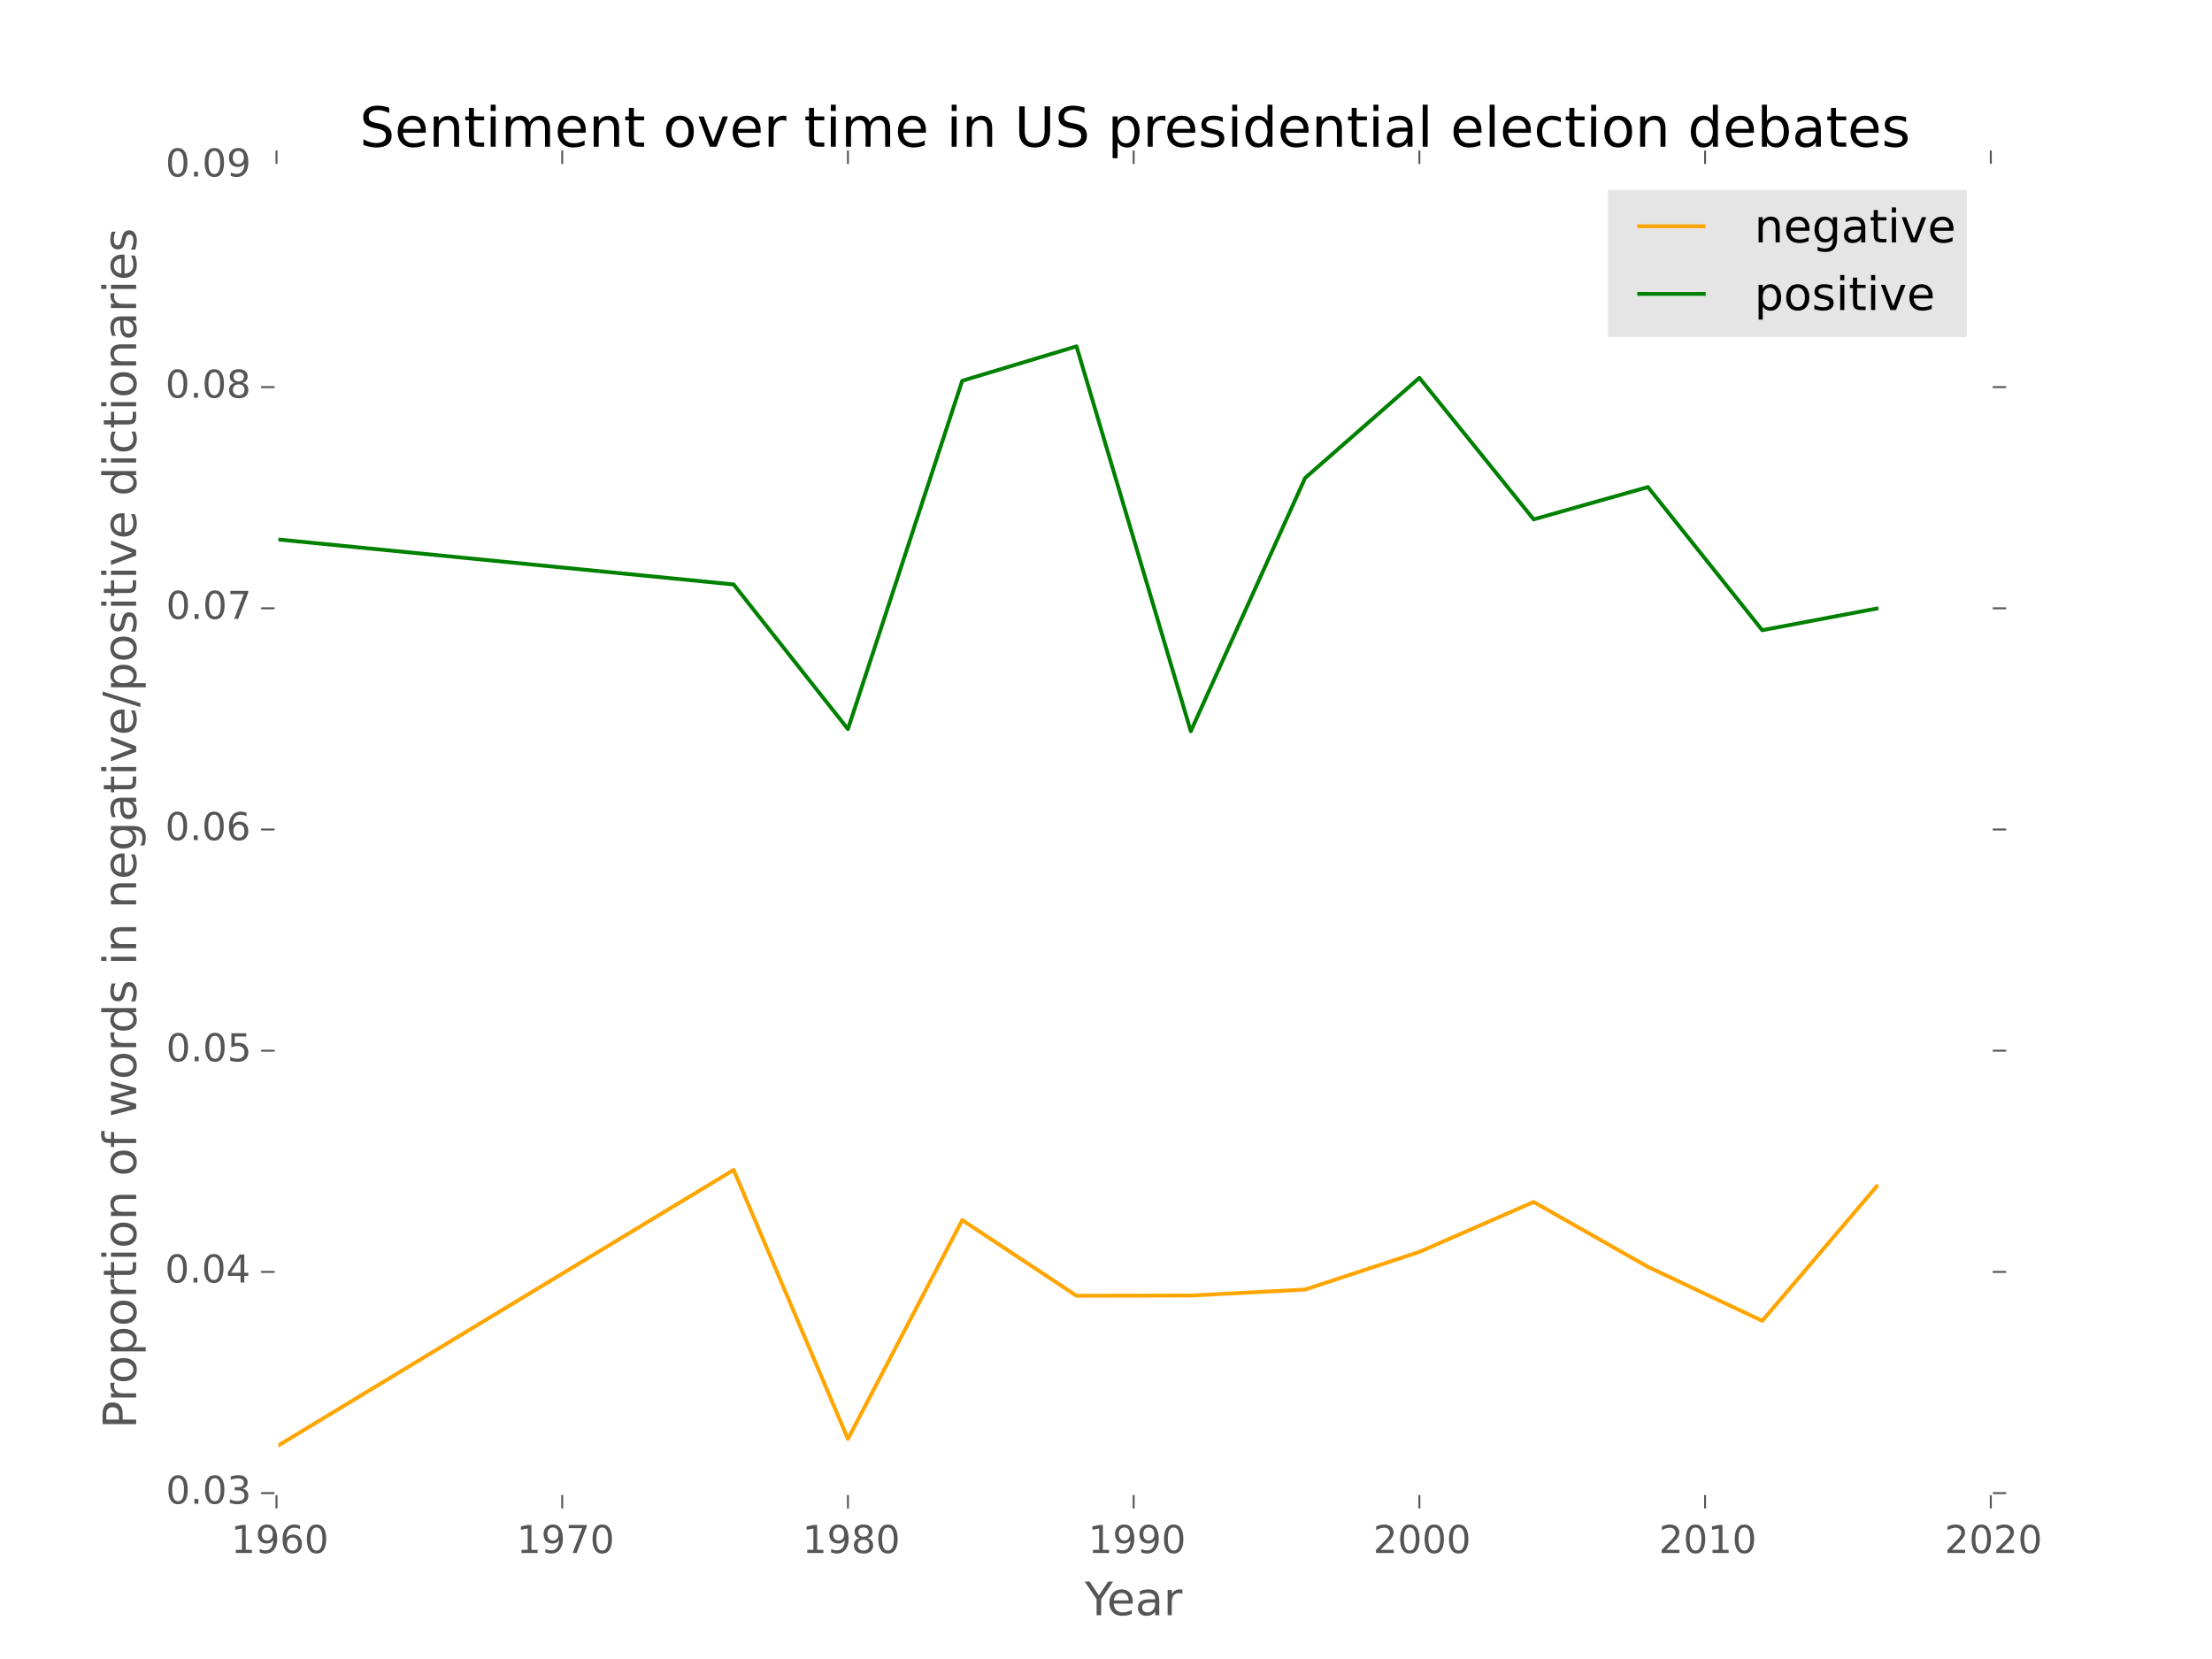
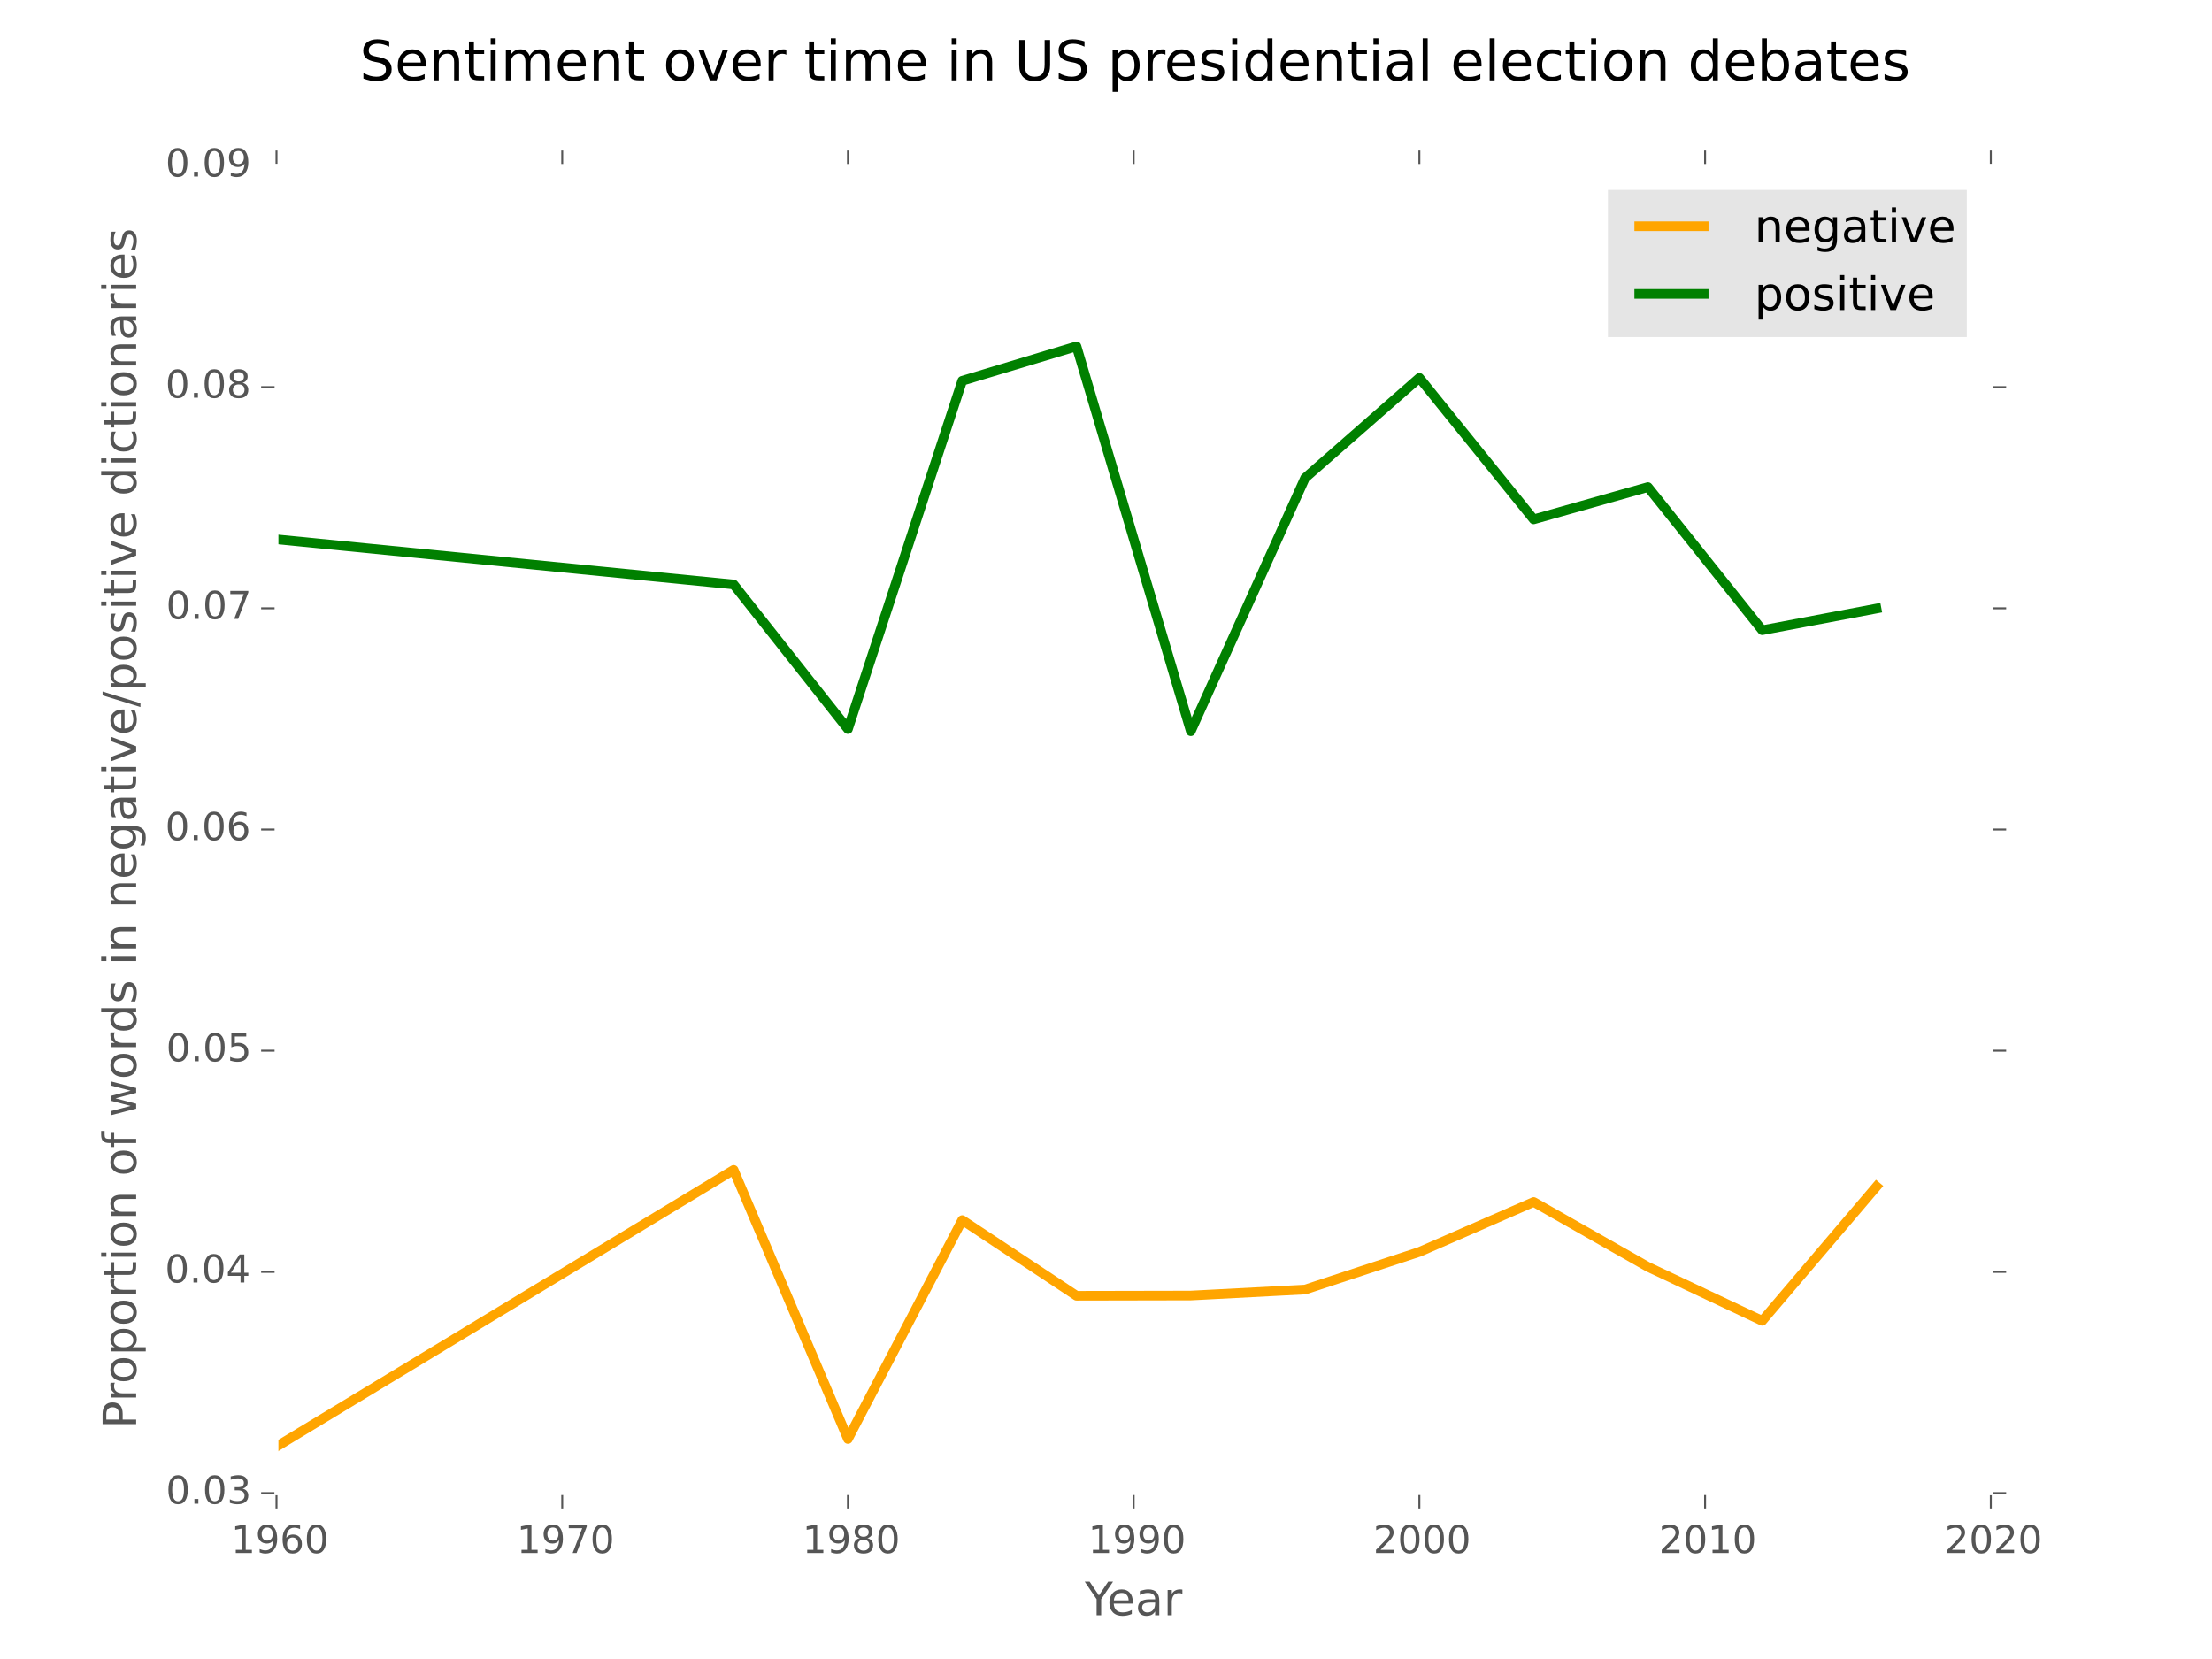
<svg xmlns="http://www.w3.org/2000/svg" xmlns:xlink="http://www.w3.org/1999/xlink" height="432pt" version="1.1" viewBox="0 0 576 432" width="576pt">
  <defs>
    <style type="text/css">
*{stroke-linecap:butt;stroke-linejoin:round;}
  </style>
  </defs>
  <g id="figure_1">
    <g id="patch_1">
      <path d=" M0 432 L576 432 L576 0 L0 0 z " style="fill:#ffffff;" />
    </g>
    <g id="axes_1">
      <g id="patch_2">
        <path d=" M72 388.8 L518.4 388.8 L518.4 43.2 L72 43.2 z " style="fill:#ffffff;" />
      </g>
      <g id="matplotlib.axis_1">
        <g id="xtick_1">
          <g id="line2d_1">
            <defs>
              <path d=" M0 0 L0 4" id="m64c3aef5f4" style="stroke:#555555;stroke-width:0.5;" />
            </defs>
            <g>
              <use style="fill:#555555;stroke:#555555;stroke-width:0.5;" x="72.0" xlink:href="#m64c3aef5f4" y="388.8" />
            </g>
          </g>
          <g id="line2d_2">
            <defs>
              <path d=" M0 0 L0 -4" id="m91191bb255" style="stroke:#555555;stroke-width:0.5;" />
            </defs>
            <g>
              <use style="fill:#555555;stroke:#555555;stroke-width:0.5;" x="72.0" xlink:href="#m91191bb255" y="43.2" />
            </g>
          </g>
          <g id="text_1">
            <defs>
              <path d=" M10.984 1.516 L10.984 10.5 Q14.703 8.734 18.5 7.812 Q22.312 6.891 25.984 6.891 Q35.75 6.891 40.891 13.453 Q46.047 20.016 46.781 33.406 Q43.953 29.203 39.594 26.953 Q35.25 24.703 29.984 24.703 Q19.047 24.703 12.672 31.312 Q6.297 37.938 6.297 49.422 Q6.297 60.641 12.938 67.422 Q19.578 74.219 30.609 74.219 Q43.266 74.219 49.922 64.516 Q56.594 54.828 56.594 36.375 Q56.594 19.141 48.406 8.859 Q40.234 -1.422 26.422 -1.422 Q22.703 -1.422 18.891 -0.688 Q15.094 0.047 10.984 1.516 M30.609 32.422 Q37.25 32.422 41.125 36.953 Q45.016 41.5 45.016 49.422 Q45.016 57.281 41.125 61.844 Q37.25 66.406 30.609 66.406 Q23.969 66.406 20.094 61.844 Q16.219 57.281 16.219 49.422 Q16.219 41.5 20.094 36.953 Q23.969 32.422 30.609 32.422" id="BitstreamVeraSans-Roman-39" />
              <path d=" M12.406 8.297 L28.516 8.297 L28.516 63.922 L10.984 60.406 L10.984 69.391 L28.422 72.906 L38.281 72.906 L38.281 8.297 L54.391 8.297 L54.391 0 L12.406 0 z " id="BitstreamVeraSans-Roman-31" />
              <path d=" M33.016 40.375 Q26.375 40.375 22.484 35.828 Q18.609 31.297 18.609 23.391 Q18.609 15.531 22.484 10.953 Q26.375 6.391 33.016 6.391 Q39.656 6.391 43.531 10.953 Q47.406 15.531 47.406 23.391 Q47.406 31.297 43.531 35.828 Q39.656 40.375 33.016 40.375 M52.594 71.297 L52.594 62.312 Q48.875 64.062 45.094 64.984 Q41.312 65.922 37.594 65.922 Q27.828 65.922 22.672 59.328 Q17.531 52.734 16.797 39.406 Q19.672 43.656 24.016 45.922 Q28.375 48.188 33.594 48.188 Q44.578 48.188 50.953 41.516 Q57.328 34.859 57.328 23.391 Q57.328 12.156 50.688 5.359 Q44.047 -1.422 33.016 -1.422 Q20.359 -1.422 13.672 8.266 Q6.984 17.969 6.984 36.375 Q6.984 53.656 15.188 63.938 Q23.391 74.219 37.203 74.219 Q40.922 74.219 44.703 73.484 Q48.484 72.75 52.594 71.297" id="BitstreamVeraSans-Roman-36" />
              <path d=" M31.781 66.406 Q24.172 66.406 20.328 58.906 Q16.5 51.422 16.5 36.375 Q16.5 21.391 20.328 13.891 Q24.172 6.391 31.781 6.391 Q39.453 6.391 43.281 13.891 Q47.125 21.391 47.125 36.375 Q47.125 51.422 43.281 58.906 Q39.453 66.406 31.781 66.406 M31.781 74.219 Q44.047 74.219 50.516 64.516 Q56.984 54.828 56.984 36.375 Q56.984 17.969 50.516 8.266 Q44.047 -1.422 31.781 -1.422 Q19.531 -1.422 13.062 8.266 Q6.594 17.969 6.594 36.375 Q6.594 54.828 13.062 64.516 Q19.531 74.219 31.781 74.219" id="BitstreamVeraSans-Roman-30" />
            </defs>
            <g style="fill:#555555;" transform="translate(60.15625 404.3984)scale(0.1 -0.1)">
              <use xlink:href="#BitstreamVeraSans-Roman-31" />
              <use x="63.623" xlink:href="#BitstreamVeraSans-Roman-39" />
              <use x="127.246" xlink:href="#BitstreamVeraSans-Roman-36" />
              <use x="190.869" xlink:href="#BitstreamVeraSans-Roman-30" />
            </g>
          </g>
        </g>
        <g id="xtick_2">
          <g id="line2d_3">
            <g>
              <use style="fill:#555555;stroke:#555555;stroke-width:0.5;" x="146.4" xlink:href="#m64c3aef5f4" y="388.8" />
            </g>
          </g>
          <g id="line2d_4">
            <g>
              <use style="fill:#555555;stroke:#555555;stroke-width:0.5;" x="146.4" xlink:href="#m91191bb255" y="43.2" />
            </g>
          </g>
          <g id="text_2">
            <defs>
              <path d=" M8.203 72.906 L55.078 72.906 L55.078 68.703 L28.609 0 L18.312 0 L43.219 64.594 L8.203 64.594 z " id="BitstreamVeraSans-Roman-37" />
            </defs>
            <g style="fill:#555555;" transform="translate(134.5563 404.3984)scale(0.1 -0.1)">
              <use xlink:href="#BitstreamVeraSans-Roman-31" />
              <use x="63.623" xlink:href="#BitstreamVeraSans-Roman-39" />
              <use x="127.246" xlink:href="#BitstreamVeraSans-Roman-37" />
              <use x="190.869" xlink:href="#BitstreamVeraSans-Roman-30" />
            </g>
          </g>
        </g>
        <g id="xtick_3">
          <g id="line2d_5">
            <g>
              <use style="fill:#555555;stroke:#555555;stroke-width:0.5;" x="220.8" xlink:href="#m64c3aef5f4" y="388.8" />
            </g>
          </g>
          <g id="line2d_6">
            <g>
              <use style="fill:#555555;stroke:#555555;stroke-width:0.5;" x="220.8" xlink:href="#m91191bb255" y="43.2" />
            </g>
          </g>
          <g id="text_3">
            <defs>
              <path d=" M31.781 34.625 Q24.75 34.625 20.719 30.859 Q16.703 27.094 16.703 20.516 Q16.703 13.922 20.719 10.156 Q24.75 6.391 31.781 6.391 Q38.812 6.391 42.859 10.172 Q46.922 13.969 46.922 20.516 Q46.922 27.094 42.891 30.859 Q38.875 34.625 31.781 34.625 M21.922 38.812 Q15.578 40.375 12.031 44.719 Q8.5 49.078 8.5 55.328 Q8.5 64.062 14.719 69.141 Q20.953 74.219 31.781 74.219 Q42.672 74.219 48.875 69.141 Q55.078 64.062 55.078 55.328 Q55.078 49.078 51.531 44.719 Q48 40.375 41.703 38.812 Q48.828 37.156 52.797 32.312 Q56.781 27.484 56.781 20.516 Q56.781 9.906 50.312 4.234 Q43.844 -1.422 31.781 -1.422 Q19.734 -1.422 13.25 4.234 Q6.781 9.906 6.781 20.516 Q6.781 27.484 10.781 32.312 Q14.797 37.156 21.922 38.812 M18.312 54.391 Q18.312 48.734 21.844 45.562 Q25.391 42.391 31.781 42.391 Q38.141 42.391 41.719 45.562 Q45.312 48.734 45.312 54.391 Q45.312 60.062 41.719 63.234 Q38.141 66.406 31.781 66.406 Q25.391 66.406 21.844 63.234 Q18.312 60.062 18.312 54.391" id="BitstreamVeraSans-Roman-38" />
            </defs>
            <g style="fill:#555555;" transform="translate(208.9563 404.3984)scale(0.1 -0.1)">
              <use xlink:href="#BitstreamVeraSans-Roman-31" />
              <use x="63.623" xlink:href="#BitstreamVeraSans-Roman-39" />
              <use x="127.246" xlink:href="#BitstreamVeraSans-Roman-38" />
              <use x="190.869" xlink:href="#BitstreamVeraSans-Roman-30" />
            </g>
          </g>
        </g>
        <g id="xtick_4">
          <g id="line2d_7">
            <g>
              <use style="fill:#555555;stroke:#555555;stroke-width:0.5;" x="295.2" xlink:href="#m64c3aef5f4" y="388.8" />
            </g>
          </g>
          <g id="line2d_8">
            <g>
              <use style="fill:#555555;stroke:#555555;stroke-width:0.5;" x="295.2" xlink:href="#m91191bb255" y="43.2" />
            </g>
          </g>
          <g id="text_4">
            <g style="fill:#555555;" transform="translate(283.3562 404.3984)scale(0.1 -0.1)">
              <use xlink:href="#BitstreamVeraSans-Roman-31" />
              <use x="63.623" xlink:href="#BitstreamVeraSans-Roman-39" />
              <use x="127.246" xlink:href="#BitstreamVeraSans-Roman-39" />
              <use x="190.869" xlink:href="#BitstreamVeraSans-Roman-30" />
            </g>
          </g>
        </g>
        <g id="xtick_5">
          <g id="line2d_9">
            <g>
              <use style="fill:#555555;stroke:#555555;stroke-width:0.5;" x="369.6" xlink:href="#m64c3aef5f4" y="388.8" />
            </g>
          </g>
          <g id="line2d_10">
            <g>
              <use style="fill:#555555;stroke:#555555;stroke-width:0.5;" x="369.6" xlink:href="#m91191bb255" y="43.2" />
            </g>
          </g>
          <g id="text_5">
            <defs>
              <path d=" M19.188 8.297 L53.609 8.297 L53.609 0 L7.328 0 L7.328 8.297 Q12.938 14.109 22.625 23.891 Q32.328 33.688 34.812 36.531 Q39.547 41.844 41.422 45.531 Q43.312 49.219 43.312 52.781 Q43.312 58.594 39.234 62.25 Q35.156 65.922 28.609 65.922 Q23.969 65.922 18.812 64.312 Q13.672 62.703 7.812 59.422 L7.812 69.391 Q13.766 71.781 18.938 73 Q24.125 74.219 28.422 74.219 Q39.75 74.219 46.484 68.547 Q53.219 62.891 53.219 53.422 Q53.219 48.922 51.531 44.891 Q49.859 40.875 45.406 35.406 Q44.188 33.984 37.641 27.219 Q31.109 20.453 19.188 8.297" id="BitstreamVeraSans-Roman-32" />
            </defs>
            <g style="fill:#555555;" transform="translate(357.5734 404.3984)scale(0.1 -0.1)">
              <use xlink:href="#BitstreamVeraSans-Roman-32" />
              <use x="63.623" xlink:href="#BitstreamVeraSans-Roman-30" />
              <use x="127.246" xlink:href="#BitstreamVeraSans-Roman-30" />
              <use x="190.869" xlink:href="#BitstreamVeraSans-Roman-30" />
            </g>
          </g>
        </g>
        <g id="xtick_6">
          <g id="line2d_11">
            <g>
              <use style="fill:#555555;stroke:#555555;stroke-width:0.5;" x="444.0" xlink:href="#m64c3aef5f4" y="388.8" />
            </g>
          </g>
          <g id="line2d_12">
            <g>
              <use style="fill:#555555;stroke:#555555;stroke-width:0.5;" x="444.0" xlink:href="#m91191bb255" y="43.2" />
            </g>
          </g>
          <g id="text_6">
            <g style="fill:#555555;" transform="translate(431.9734 404.3984)scale(0.1 -0.1)">
              <use xlink:href="#BitstreamVeraSans-Roman-32" />
              <use x="63.623" xlink:href="#BitstreamVeraSans-Roman-30" />
              <use x="127.246" xlink:href="#BitstreamVeraSans-Roman-31" />
              <use x="190.869" xlink:href="#BitstreamVeraSans-Roman-30" />
            </g>
          </g>
        </g>
        <g id="xtick_7">
          <g id="line2d_13">
            <g>
              <use style="fill:#555555;stroke:#555555;stroke-width:0.5;" x="518.4" xlink:href="#m64c3aef5f4" y="388.8" />
            </g>
          </g>
          <g id="line2d_14">
            <g>
              <use style="fill:#555555;stroke:#555555;stroke-width:0.5;" x="518.4" xlink:href="#m91191bb255" y="43.2" />
            </g>
          </g>
          <g id="text_7">
            <g style="fill:#555555;" transform="translate(506.3734 404.3984)scale(0.1 -0.1)">
              <use xlink:href="#BitstreamVeraSans-Roman-32" />
              <use x="63.623" xlink:href="#BitstreamVeraSans-Roman-30" />
              <use x="127.246" xlink:href="#BitstreamVeraSans-Roman-32" />
              <use x="190.869" xlink:href="#BitstreamVeraSans-Roman-30" />
            </g>
          </g>
        </g>
        <g id="text_8">
          <defs>
            <path d=" M56.203 29.594 L56.203 25.203 L14.891 25.203 Q15.484 15.922 20.484 11.062 Q25.484 6.203 34.422 6.203 Q39.594 6.203 44.453 7.469 Q49.312 8.734 54.109 11.281 L54.109 2.781 Q49.266 0.734 44.188 -0.344 Q39.109 -1.422 33.891 -1.422 Q20.797 -1.422 13.156 6.188 Q5.516 13.812 5.516 26.812 Q5.516 40.234 12.766 48.109 Q20.016 56 32.328 56 Q43.359 56 49.781 48.891 Q56.203 41.797 56.203 29.594 M47.219 32.234 Q47.125 39.594 43.094 43.984 Q39.062 48.391 32.422 48.391 Q24.906 48.391 20.391 44.141 Q15.875 39.891 15.188 32.172 z " id="BitstreamVeraSans-Roman-65" />
            <path d=" M-0.203 72.906 L10.406 72.906 L30.609 42.922 L50.688 72.906 L61.281 72.906 L35.5 34.719 L35.5 0 L25.594 0 L25.594 34.719 z " id="BitstreamVeraSans-Roman-59" />
            <path d=" M34.281 27.484 Q23.391 27.484 19.188 25 Q14.984 22.516 14.984 16.5 Q14.984 11.719 18.141 8.906 Q21.297 6.109 26.703 6.109 Q34.188 6.109 38.703 11.406 Q43.219 16.703 43.219 25.484 L43.219 27.484 z  M52.203 31.203 L52.203 0 L43.219 0 L43.219 8.297 Q40.141 3.328 35.547 0.953 Q30.953 -1.422 24.312 -1.422 Q15.922 -1.422 10.953 3.297 Q6 8.016 6 15.922 Q6 25.141 12.172 29.828 Q18.359 34.516 30.609 34.516 L43.219 34.516 L43.219 35.406 Q43.219 41.609 39.141 45 Q35.062 48.391 27.688 48.391 Q23 48.391 18.547 47.266 Q14.109 46.141 10.016 43.891 L10.016 52.203 Q14.938 54.109 19.578 55.047 Q24.219 56 28.609 56 Q40.484 56 46.344 49.844 Q52.203 43.703 52.203 31.203" id="BitstreamVeraSans-Roman-61" />
            <path d=" M41.109 46.297 Q39.594 47.172 37.812 47.578 Q36.031 48 33.891 48 Q26.266 48 22.188 43.047 Q18.109 38.094 18.109 28.812 L18.109 0 L9.078 0 L9.078 54.688 L18.109 54.688 L18.109 46.188 Q20.953 51.172 25.484 53.578 Q30.031 56 36.531 56 Q37.453 56 38.578 55.875 Q39.703 55.766 41.062 55.516 z " id="BitstreamVeraSans-Roman-72" />
          </defs>
          <g style="fill:#555555;" transform="translate(282.4828 420.5962)scale(0.12 -0.12)">
            <use xlink:href="#BitstreamVeraSans-Roman-59" />
            <use x="47.834" xlink:href="#BitstreamVeraSans-Roman-65" />
            <use x="109.357" xlink:href="#BitstreamVeraSans-Roman-61" />
            <use x="170.637" xlink:href="#BitstreamVeraSans-Roman-72" />
          </g>
        </g>
      </g>
      <g id="matplotlib.axis_2">
        <g id="ytick_1">
          <g id="line2d_15">
            <defs>
              <path d=" M0 0 L-4 0" id="mf591f037a3" style="stroke:#555555;stroke-width:0.5;" />
            </defs>
            <g>
              <use style="fill:#555555;stroke:#555555;stroke-width:0.5;" x="72.0" xlink:href="#mf591f037a3" y="388.8" />
            </g>
          </g>
          <g id="line2d_16">
            <defs>
              <path d=" M0 0 L4 0" id="m9430d3eee0" style="stroke:#555555;stroke-width:0.5;" />
            </defs>
            <g>
              <use style="fill:#555555;stroke:#555555;stroke-width:0.5;" x="518.4" xlink:href="#m9430d3eee0" y="388.8" />
            </g>
          </g>
          <g id="text_9">
            <defs>
              <path d=" M40.578 39.312 Q47.656 37.797 51.625 33 Q55.609 28.219 55.609 21.188 Q55.609 10.406 48.188 4.484 Q40.766 -1.422 27.094 -1.422 Q22.516 -1.422 17.656 -0.516 Q12.797 0.391 7.625 2.203 L7.625 11.719 Q11.719 9.328 16.594 8.109 Q21.484 6.891 26.812 6.891 Q36.078 6.891 40.938 10.547 Q45.797 14.203 45.797 21.188 Q45.797 27.641 41.281 31.266 Q36.766 34.906 28.719 34.906 L20.219 34.906 L20.219 43.016 L29.109 43.016 Q36.375 43.016 40.234 45.922 Q44.094 48.828 44.094 54.297 Q44.094 59.906 40.109 62.906 Q36.141 65.922 28.719 65.922 Q24.656 65.922 20.016 65.031 Q15.375 64.156 9.812 62.312 L9.812 71.094 Q15.438 72.656 20.344 73.438 Q25.25 74.219 29.594 74.219 Q40.828 74.219 47.359 69.109 Q53.906 64.016 53.906 55.328 Q53.906 49.266 50.438 45.094 Q46.969 40.922 40.578 39.312" id="BitstreamVeraSans-Roman-33" />
              <path d=" M10.688 12.406 L21 12.406 L21 0 L10.688 0 z " id="BitstreamVeraSans-Roman-2e" />
            </defs>
            <g style="fill:#555555;" transform="translate(43.19531 391.5594)scale(0.1 -0.1)">
              <use xlink:href="#BitstreamVeraSans-Roman-30" />
              <use x="63.623" xlink:href="#BitstreamVeraSans-Roman-2e" />
              <use x="95.41" xlink:href="#BitstreamVeraSans-Roman-30" />
              <use x="159.033" xlink:href="#BitstreamVeraSans-Roman-33" />
            </g>
          </g>
        </g>
        <g id="ytick_2">
          <g id="line2d_17">
            <g>
              <use style="fill:#555555;stroke:#555555;stroke-width:0.5;" x="72.0" xlink:href="#mf591f037a3" y="331.2" />
            </g>
          </g>
          <g id="line2d_18">
            <g>
              <use style="fill:#555555;stroke:#555555;stroke-width:0.5;" x="518.4" xlink:href="#m9430d3eee0" y="331.2" />
            </g>
          </g>
          <g id="text_10">
            <defs>
              <path d=" M37.797 64.312 L12.891 25.391 L37.797 25.391 z  M35.203 72.906 L47.609 72.906 L47.609 25.391 L58.016 25.391 L58.016 17.188 L47.609 17.188 L47.609 0 L37.797 0 L37.797 17.188 L4.891 17.188 L4.891 26.703 z " id="BitstreamVeraSans-Roman-34" />
            </defs>
            <g style="fill:#555555;" transform="translate(42.95469 333.9594)scale(0.1 -0.1)">
              <use xlink:href="#BitstreamVeraSans-Roman-30" />
              <use x="63.623" xlink:href="#BitstreamVeraSans-Roman-2e" />
              <use x="95.41" xlink:href="#BitstreamVeraSans-Roman-30" />
              <use x="159.033" xlink:href="#BitstreamVeraSans-Roman-34" />
            </g>
          </g>
        </g>
        <g id="ytick_3">
          <g id="line2d_19">
            <g>
              <use style="fill:#555555;stroke:#555555;stroke-width:0.5;" x="72.0" xlink:href="#mf591f037a3" y="273.6" />
            </g>
          </g>
          <g id="line2d_20">
            <g>
              <use style="fill:#555555;stroke:#555555;stroke-width:0.5;" x="518.4" xlink:href="#m9430d3eee0" y="273.6" />
            </g>
          </g>
          <g id="text_11">
            <defs>
              <path d=" M10.797 72.906 L49.516 72.906 L49.516 64.594 L19.828 64.594 L19.828 46.734 Q21.969 47.469 24.109 47.828 Q26.266 48.188 28.422 48.188 Q40.625 48.188 47.75 41.5 Q54.891 34.812 54.891 23.391 Q54.891 11.625 47.562 5.094 Q40.234 -1.422 26.906 -1.422 Q22.312 -1.422 17.547 -0.641 Q12.797 0.141 7.719 1.703 L7.719 11.625 Q12.109 9.234 16.797 8.062 Q21.484 6.891 26.703 6.891 Q35.156 6.891 40.078 11.328 Q45.016 15.766 45.016 23.391 Q45.016 31 40.078 35.438 Q35.156 39.891 26.703 39.891 Q22.75 39.891 18.812 39.016 Q14.891 38.141 10.797 36.281 z " id="BitstreamVeraSans-Roman-35" />
            </defs>
            <g style="fill:#555555;" transform="translate(43.26719 276.3594)scale(0.1 -0.1)">
              <use xlink:href="#BitstreamVeraSans-Roman-30" />
              <use x="63.623" xlink:href="#BitstreamVeraSans-Roman-2e" />
              <use x="95.41" xlink:href="#BitstreamVeraSans-Roman-30" />
              <use x="159.033" xlink:href="#BitstreamVeraSans-Roman-35" />
            </g>
          </g>
        </g>
        <g id="ytick_4">
          <g id="line2d_21">
            <g>
              <use style="fill:#555555;stroke:#555555;stroke-width:0.5;" x="72.0" xlink:href="#mf591f037a3" y="216.0" />
            </g>
          </g>
          <g id="line2d_22">
            <g>
              <use style="fill:#555555;stroke:#555555;stroke-width:0.5;" x="518.4" xlink:href="#m9430d3eee0" y="216.0" />
            </g>
          </g>
          <g id="text_12">
            <g style="fill:#555555;" transform="translate(43.02344 218.7594)scale(0.1 -0.1)">
              <use xlink:href="#BitstreamVeraSans-Roman-30" />
              <use x="63.623" xlink:href="#BitstreamVeraSans-Roman-2e" />
              <use x="95.41" xlink:href="#BitstreamVeraSans-Roman-30" />
              <use x="159.033" xlink:href="#BitstreamVeraSans-Roman-36" />
            </g>
          </g>
        </g>
        <g id="ytick_5">
          <g id="line2d_23">
            <g>
              <use style="fill:#555555;stroke:#555555;stroke-width:0.5;" x="72.0" xlink:href="#mf591f037a3" y="158.4" />
            </g>
          </g>
          <g id="line2d_24">
            <g>
              <use style="fill:#555555;stroke:#555555;stroke-width:0.5;" x="518.4" xlink:href="#m9430d3eee0" y="158.4" />
            </g>
          </g>
          <g id="text_13">
            <g style="fill:#555555;" transform="translate(43.24844 161.1594)scale(0.1 -0.1)">
              <use xlink:href="#BitstreamVeraSans-Roman-30" />
              <use x="63.623" xlink:href="#BitstreamVeraSans-Roman-2e" />
              <use x="95.41" xlink:href="#BitstreamVeraSans-Roman-30" />
              <use x="159.033" xlink:href="#BitstreamVeraSans-Roman-37" />
            </g>
          </g>
        </g>
        <g id="ytick_6">
          <g id="line2d_25">
            <g>
              <use style="fill:#555555;stroke:#555555;stroke-width:0.5;" x="72.0" xlink:href="#mf591f037a3" y="100.8" />
            </g>
          </g>
          <g id="line2d_26">
            <g>
              <use style="fill:#555555;stroke:#555555;stroke-width:0.5;" x="518.4" xlink:href="#m9430d3eee0" y="100.8" />
            </g>
          </g>
          <g id="text_14">
            <g style="fill:#555555;" transform="translate(43.07812 103.5594)scale(0.1 -0.1)">
              <use xlink:href="#BitstreamVeraSans-Roman-30" />
              <use x="63.623" xlink:href="#BitstreamVeraSans-Roman-2e" />
              <use x="95.41" xlink:href="#BitstreamVeraSans-Roman-30" />
              <use x="159.033" xlink:href="#BitstreamVeraSans-Roman-38" />
            </g>
          </g>
        </g>
        <g id="ytick_7">
          <g id="text_15">
            <g style="fill:#555555;" transform="translate(43.09687 45.95938)scale(0.1 -0.1)">
              <use xlink:href="#BitstreamVeraSans-Roman-30" />
              <use x="63.623" xlink:href="#BitstreamVeraSans-Roman-2e" />
              <use x="95.41" xlink:href="#BitstreamVeraSans-Roman-30" />
              <use x="159.033" xlink:href="#BitstreamVeraSans-Roman-39" />
            </g>
          </g>
        </g>
        <g id="text_16">
          <defs>
            <path id="BitstreamVeraSans-Roman-20" />
            <path d=" M54.891 33.016 L54.891 0 L45.906 0 L45.906 32.719 Q45.906 40.484 42.875 44.328 Q39.844 48.188 33.797 48.188 Q26.516 48.188 22.312 43.547 Q18.109 38.922 18.109 30.906 L18.109 0 L9.078 0 L9.078 54.688 L18.109 54.688 L18.109 46.188 Q21.344 51.125 25.703 53.562 Q30.078 56 35.797 56 Q45.219 56 50.047 50.172 Q54.891 44.344 54.891 33.016" id="BitstreamVeraSans-Roman-6e" />
            <path d=" M30.609 48.391 Q23.391 48.391 19.188 42.75 Q14.984 37.109 14.984 27.297 Q14.984 17.484 19.156 11.844 Q23.344 6.203 30.609 6.203 Q37.797 6.203 41.984 11.859 Q46.188 17.531 46.188 27.297 Q46.188 37.016 41.984 42.703 Q37.797 48.391 30.609 48.391 M30.609 56 Q42.328 56 49.016 48.375 Q55.719 40.766 55.719 27.297 Q55.719 13.875 49.016 6.219 Q42.328 -1.422 30.609 -1.422 Q18.844 -1.422 12.172 6.219 Q5.516 13.875 5.516 27.297 Q5.516 40.766 12.172 48.375 Q18.844 56 30.609 56" id="BitstreamVeraSans-Roman-6f" />
            <path d=" M19.672 64.797 L19.672 37.406 L32.078 37.406 Q38.969 37.406 42.719 40.969 Q46.484 44.531 46.484 51.125 Q46.484 57.672 42.719 61.234 Q38.969 64.797 32.078 64.797 z  M9.812 72.906 L32.078 72.906 Q44.344 72.906 50.609 67.359 Q56.891 61.812 56.891 51.125 Q56.891 40.328 50.609 34.812 Q44.344 29.297 32.078 29.297 L19.672 29.297 L19.672 0 L9.812 0 z " id="BitstreamVeraSans-Roman-50" />
            <path d=" M25.391 72.906 L33.688 72.906 L8.297 -9.281 L0 -9.281 z " id="BitstreamVeraSans-Roman-2f" />
            <path d=" M9.422 54.688 L18.406 54.688 L18.406 0 L9.422 0 z  M9.422 75.984 L18.406 75.984 L18.406 64.594 L9.422 64.594 z " id="BitstreamVeraSans-Roman-69" />
            <path d=" M45.406 27.984 Q45.406 37.75 41.375 43.109 Q37.359 48.484 30.078 48.484 Q22.859 48.484 18.828 43.109 Q14.797 37.75 14.797 27.984 Q14.797 18.266 18.828 12.891 Q22.859 7.516 30.078 7.516 Q37.359 7.516 41.375 12.891 Q45.406 18.266 45.406 27.984 M54.391 6.781 Q54.391 -7.172 48.188 -13.984 Q42 -20.797 29.203 -20.797 Q24.469 -20.797 20.266 -20.094 Q16.062 -19.391 12.109 -17.922 L12.109 -9.188 Q16.062 -11.328 19.922 -12.344 Q23.781 -13.375 27.781 -13.375 Q36.625 -13.375 41.016 -8.766 Q45.406 -4.156 45.406 5.172 L45.406 9.625 Q42.625 4.781 38.281 2.391 Q33.938 0 27.875 0 Q17.828 0 11.672 7.656 Q5.516 15.328 5.516 27.984 Q5.516 40.672 11.672 48.328 Q17.828 56 27.875 56 Q33.938 56 38.281 53.609 Q42.625 51.219 45.406 46.391 L45.406 54.688 L54.391 54.688 z " id="BitstreamVeraSans-Roman-67" />
            <path d=" M48.781 52.594 L48.781 44.188 Q44.969 46.297 41.141 47.344 Q37.312 48.391 33.406 48.391 Q24.656 48.391 19.812 42.844 Q14.984 37.312 14.984 27.297 Q14.984 17.281 19.812 11.734 Q24.656 6.203 33.406 6.203 Q37.312 6.203 41.141 7.25 Q44.969 8.297 48.781 10.406 L48.781 2.094 Q45.016 0.344 40.984 -0.531 Q36.969 -1.422 32.422 -1.422 Q20.062 -1.422 12.781 6.344 Q5.516 14.109 5.516 27.297 Q5.516 40.672 12.859 48.328 Q20.219 56 33.016 56 Q37.156 56 41.109 55.141 Q45.062 54.297 48.781 52.594" id="BitstreamVeraSans-Roman-63" />
            <path d=" M45.406 46.391 L45.406 75.984 L54.391 75.984 L54.391 0 L45.406 0 L45.406 8.203 Q42.578 3.328 38.25 0.953 Q33.938 -1.422 27.875 -1.422 Q17.969 -1.422 11.734 6.484 Q5.516 14.406 5.516 27.297 Q5.516 40.188 11.734 48.094 Q17.969 56 27.875 56 Q33.938 56 38.25 53.625 Q42.578 51.266 45.406 46.391 M14.797 27.297 Q14.797 17.391 18.875 11.75 Q22.953 6.109 30.078 6.109 Q37.203 6.109 41.297 11.75 Q45.406 17.391 45.406 27.297 Q45.406 37.203 41.297 42.844 Q37.203 48.484 30.078 48.484 Q22.953 48.484 18.875 42.844 Q14.797 37.203 14.797 27.297" id="BitstreamVeraSans-Roman-64" />
            <path d=" M2.984 54.688 L12.5 54.688 L29.594 8.797 L46.688 54.688 L56.203 54.688 L35.688 0 L23.484 0 z " id="BitstreamVeraSans-Roman-76" />
            <path d=" M4.203 54.688 L13.188 54.688 L24.422 12.016 L35.594 54.688 L46.188 54.688 L57.422 12.016 L68.609 54.688 L77.594 54.688 L63.281 0 L52.688 0 L40.922 44.828 L29.109 0 L18.5 0 z " id="BitstreamVeraSans-Roman-77" />
            <path d=" M18.312 70.219 L18.312 54.688 L36.812 54.688 L36.812 47.703 L18.312 47.703 L18.312 18.016 Q18.312 11.328 20.141 9.422 Q21.969 7.516 27.594 7.516 L36.812 7.516 L36.812 0 L27.594 0 Q17.188 0 13.234 3.875 Q9.281 7.766 9.281 18.016 L9.281 47.703 L2.688 47.703 L2.688 54.688 L9.281 54.688 L9.281 70.219 z " id="BitstreamVeraSans-Roman-74" />
            <path d=" M37.109 75.984 L37.109 68.5 L28.516 68.5 Q23.688 68.5 21.797 66.547 Q19.922 64.594 19.922 59.516 L19.922 54.688 L34.719 54.688 L34.719 47.703 L19.922 47.703 L19.922 0 L10.891 0 L10.891 47.703 L2.297 47.703 L2.297 54.688 L10.891 54.688 L10.891 58.5 Q10.891 67.625 15.141 71.797 Q19.391 75.984 28.609 75.984 z " id="BitstreamVeraSans-Roman-66" />
            <path d=" M44.281 53.078 L44.281 44.578 Q40.484 46.531 36.375 47.5 Q32.281 48.484 27.875 48.484 Q21.188 48.484 17.844 46.438 Q14.5 44.391 14.5 40.281 Q14.5 37.156 16.891 35.375 Q19.281 33.594 26.516 31.984 L29.594 31.297 Q39.156 29.25 43.188 25.516 Q47.219 21.781 47.219 15.094 Q47.219 7.469 41.188 3.016 Q35.156 -1.422 24.609 -1.422 Q20.219 -1.422 15.453 -0.562 Q10.688 0.297 5.422 2 L5.422 11.281 Q10.406 8.688 15.234 7.391 Q20.062 6.109 24.812 6.109 Q31.156 6.109 34.562 8.281 Q37.984 10.453 37.984 14.406 Q37.984 18.062 35.516 20.016 Q33.062 21.969 24.703 23.781 L21.578 24.516 Q13.234 26.266 9.516 29.906 Q5.812 33.547 5.812 39.891 Q5.812 47.609 11.281 51.797 Q16.75 56 26.812 56 Q31.781 56 36.172 55.266 Q40.578 54.547 44.281 53.078" id="BitstreamVeraSans-Roman-73" />
            <path d=" M18.109 8.203 L18.109 -20.797 L9.078 -20.797 L9.078 54.688 L18.109 54.688 L18.109 46.391 Q20.953 51.266 25.266 53.625 Q29.594 56 35.594 56 Q45.562 56 51.781 48.094 Q58.016 40.188 58.016 27.297 Q58.016 14.406 51.781 6.484 Q45.562 -1.422 35.594 -1.422 Q29.594 -1.422 25.266 0.953 Q20.953 3.328 18.109 8.203 M48.688 27.297 Q48.688 37.203 44.609 42.844 Q40.531 48.484 33.406 48.484 Q26.266 48.484 22.188 42.844 Q18.109 37.203 18.109 27.297 Q18.109 17.391 22.188 11.75 Q26.266 6.109 33.406 6.109 Q40.531 6.109 44.609 11.75 Q48.688 17.391 48.688 27.297" id="BitstreamVeraSans-Roman-70" />
          </defs>
          <g style="fill:#555555;" transform="translate(35.45906 372.0188)rotate(-90.0)scale(0.12 -0.12)">
            <use xlink:href="#BitstreamVeraSans-Roman-50" />
            <use x="58.553" xlink:href="#BitstreamVeraSans-Roman-72" />
            <use x="97.416" xlink:href="#BitstreamVeraSans-Roman-6f" />
            <use x="158.598" xlink:href="#BitstreamVeraSans-Roman-70" />
            <use x="222.074" xlink:href="#BitstreamVeraSans-Roman-6f" />
            <use x="283.256" xlink:href="#BitstreamVeraSans-Roman-72" />
            <use x="324.369" xlink:href="#BitstreamVeraSans-Roman-74" />
            <use x="363.578" xlink:href="#BitstreamVeraSans-Roman-69" />
            <use x="391.361" xlink:href="#BitstreamVeraSans-Roman-6f" />
            <use x="452.543" xlink:href="#BitstreamVeraSans-Roman-6e" />
            <use x="515.922" xlink:href="#BitstreamVeraSans-Roman-20" />
            <use x="547.709" xlink:href="#BitstreamVeraSans-Roman-6f" />
            <use x="608.891" xlink:href="#BitstreamVeraSans-Roman-66" />
            <use x="644.096" xlink:href="#BitstreamVeraSans-Roman-20" />
            <use x="675.883" xlink:href="#BitstreamVeraSans-Roman-77" />
            <use x="757.67" xlink:href="#BitstreamVeraSans-Roman-6f" />
            <use x="818.852" xlink:href="#BitstreamVeraSans-Roman-72" />
            <use x="858.215" xlink:href="#BitstreamVeraSans-Roman-64" />
            <use x="921.691" xlink:href="#BitstreamVeraSans-Roman-73" />
            <use x="973.791" xlink:href="#BitstreamVeraSans-Roman-20" />
            <use x="1005.578" xlink:href="#BitstreamVeraSans-Roman-69" />
            <use x="1033.361" xlink:href="#BitstreamVeraSans-Roman-6e" />
            <use x="1096.74" xlink:href="#BitstreamVeraSans-Roman-20" />
            <use x="1128.527" xlink:href="#BitstreamVeraSans-Roman-6e" />
            <use x="1191.906" xlink:href="#BitstreamVeraSans-Roman-65" />
            <use x="1253.43" xlink:href="#BitstreamVeraSans-Roman-67" />
            <use x="1316.906" xlink:href="#BitstreamVeraSans-Roman-61" />
            <use x="1378.186" xlink:href="#BitstreamVeraSans-Roman-74" />
            <use x="1417.395" xlink:href="#BitstreamVeraSans-Roman-69" />
            <use x="1445.178" xlink:href="#BitstreamVeraSans-Roman-76" />
            <use x="1504.357" xlink:href="#BitstreamVeraSans-Roman-65" />
            <use x="1565.881" xlink:href="#BitstreamVeraSans-Roman-2f" />
            <use x="1599.572" xlink:href="#BitstreamVeraSans-Roman-70" />
            <use x="1663.049" xlink:href="#BitstreamVeraSans-Roman-6f" />
            <use x="1724.23" xlink:href="#BitstreamVeraSans-Roman-73" />
            <use x="1776.33" xlink:href="#BitstreamVeraSans-Roman-69" />
            <use x="1804.113" xlink:href="#BitstreamVeraSans-Roman-74" />
            <use x="1843.322" xlink:href="#BitstreamVeraSans-Roman-69" />
            <use x="1871.105" xlink:href="#BitstreamVeraSans-Roman-76" />
            <use x="1930.285" xlink:href="#BitstreamVeraSans-Roman-65" />
            <use x="1991.809" xlink:href="#BitstreamVeraSans-Roman-20" />
            <use x="2023.596" xlink:href="#BitstreamVeraSans-Roman-64" />
            <use x="2087.072" xlink:href="#BitstreamVeraSans-Roman-69" />
            <use x="2114.855" xlink:href="#BitstreamVeraSans-Roman-63" />
            <use x="2169.836" xlink:href="#BitstreamVeraSans-Roman-74" />
            <use x="2209.045" xlink:href="#BitstreamVeraSans-Roman-69" />
            <use x="2236.828" xlink:href="#BitstreamVeraSans-Roman-6f" />
            <use x="2298.01" xlink:href="#BitstreamVeraSans-Roman-6e" />
            <use x="2361.389" xlink:href="#BitstreamVeraSans-Roman-61" />
            <use x="2422.668" xlink:href="#BitstreamVeraSans-Roman-72" />
            <use x="2463.781" xlink:href="#BitstreamVeraSans-Roman-69" />
            <use x="2491.564" xlink:href="#BitstreamVeraSans-Roman-65" />
            <use x="2553.088" xlink:href="#BitstreamVeraSans-Roman-73" />
          </g>
        </g>
      </g>
      <g id="line2d_27">
-         <path clip-path="url(#p7ff5b81e1d)" d=" M72 376.694 L191.04 304.64 L220.8 374.706 L250.56 317.71 L280.32 337.416 L310.08 337.356 L339.84 335.797 L369.6 325.996 L399.36 312.994 L429.12 329.893 L458.88 343.939 L488.64 308.964" style="fill:none;stroke:#ffa500;stroke-linecap:square;" />
+         <path clip-path="url(#p7ff5b81e1d)" d=" M72 376.694 L191.04 304.64 L220.8 374.706 L250.56 317.71 L280.32 337.416 L310.08 337.356 L339.84 335.797 L369.6 325.996 L399.36 312.994 L429.12 329.893 L458.88 343.939 L488.64 308.964" style="fill:none;stroke:#ffa500;stroke-linecap:square;stroke-width:2.5;" />
      </g>
      <g id="line2d_28">
-         <path clip-path="url(#p7ff5b81e1d)" d=" M72 140.437 L191.04 152.192 L220.8 189.855 L250.56 99.15 L280.32 90.189 L310.08 190.414 L339.84 124.468 L369.6 98.385 L399.36 135.239 L429.12 126.835 L458.88 164.102 L488.64 158.466" style="fill:none;stroke:#008000;stroke-linecap:square;" />
+         <path clip-path="url(#p7ff5b81e1d)" d=" M72 140.437 L191.04 152.192 L220.8 189.855 L250.56 99.15 L280.32 90.189 L310.08 190.414 L339.84 124.468 L369.6 98.385 L399.36 135.239 L429.12 126.835 L458.88 164.102 L488.64 158.466" style="fill:none;stroke:#008000;stroke-linecap:square;stroke-width:2.5;" />
      </g>
      <g id="patch_3">
        <path d=" M72 43.2 L518.4 43.2" style="fill:none;stroke:#ffffff;stroke-linecap:square;stroke-linejoin:miter;" />
      </g>
      <g id="patch_4">
        <path d=" M518.4 388.8 L518.4 43.2" style="fill:none;stroke:#ffffff;stroke-linecap:square;stroke-linejoin:miter;" />
      </g>
      <g id="patch_5">
        <path d=" M72 388.8 L518.4 388.8" style="fill:none;stroke:#ffffff;stroke-linecap:square;stroke-linejoin:miter;" />
      </g>
      <g id="patch_6">
        <path d=" M72 388.8 L72 43.2" style="fill:none;stroke:#ffffff;stroke-linecap:square;stroke-linejoin:miter;" />
      </g>
      <g id="text_17">
        <defs>
          <path d=" M52 44.188 Q55.375 50.25 60.062 53.125 Q64.75 56 71.094 56 Q79.641 56 84.281 50.016 Q88.922 44.047 88.922 33.016 L88.922 0 L79.891 0 L79.891 32.719 Q79.891 40.578 77.094 44.375 Q74.312 48.188 68.609 48.188 Q61.625 48.188 57.562 43.547 Q53.516 38.922 53.516 30.906 L53.516 0 L44.484 0 L44.484 32.719 Q44.484 40.625 41.703 44.406 Q38.922 48.188 33.109 48.188 Q26.219 48.188 22.156 43.531 Q18.109 38.875 18.109 30.906 L18.109 0 L9.078 0 L9.078 54.688 L18.109 54.688 L18.109 46.188 Q21.188 51.219 25.484 53.609 Q29.781 56 35.688 56 Q41.656 56 45.828 52.969 Q50 49.953 52 44.188" id="BitstreamVeraSans-Roman-6d" />
          <path d=" M53.516 70.516 L53.516 60.891 Q47.906 63.578 42.922 64.891 Q37.938 66.219 33.297 66.219 Q25.25 66.219 20.875 63.094 Q16.5 59.969 16.5 54.203 Q16.5 49.359 19.406 46.891 Q22.312 44.438 30.422 42.922 L36.375 41.703 Q47.406 39.594 52.656 34.297 Q57.906 29 57.906 20.125 Q57.906 9.516 50.797 4.047 Q43.703 -1.422 29.984 -1.422 Q24.812 -1.422 18.969 -0.25 Q13.141 0.922 6.891 3.219 L6.891 13.375 Q12.891 10.016 18.656 8.297 Q24.422 6.594 29.984 6.594 Q38.422 6.594 43.016 9.906 Q47.609 13.234 47.609 19.391 Q47.609 24.75 44.312 27.781 Q41.016 30.812 33.5 32.328 L27.484 33.5 Q16.453 35.688 11.516 40.375 Q6.594 45.062 6.594 53.422 Q6.594 63.094 13.406 68.656 Q20.219 74.219 32.172 74.219 Q37.312 74.219 42.625 73.281 Q47.953 72.359 53.516 70.516" id="BitstreamVeraSans-Roman-53" />
          <path d=" M8.688 72.906 L18.609 72.906 L18.609 28.609 Q18.609 16.891 22.844 11.734 Q27.094 6.594 36.625 6.594 Q46.094 6.594 50.344 11.734 Q54.594 16.891 54.594 28.609 L54.594 72.906 L64.5 72.906 L64.5 27.391 Q64.5 13.141 57.438 5.859 Q50.391 -1.422 36.625 -1.422 Q22.797 -1.422 15.734 5.859 Q8.688 13.141 8.688 27.391 z " id="BitstreamVeraSans-Roman-55" />
          <path d=" M9.422 75.984 L18.406 75.984 L18.406 0 L9.422 0 z " id="BitstreamVeraSans-Roman-6c" />
          <path d=" M48.688 27.297 Q48.688 37.203 44.609 42.844 Q40.531 48.484 33.406 48.484 Q26.266 48.484 22.188 42.844 Q18.109 37.203 18.109 27.297 Q18.109 17.391 22.188 11.75 Q26.266 6.109 33.406 6.109 Q40.531 6.109 44.609 11.75 Q48.688 17.391 48.688 27.297 M18.109 46.391 Q20.953 51.266 25.266 53.625 Q29.594 56 35.594 56 Q45.562 56 51.781 48.094 Q58.016 40.188 58.016 27.297 Q58.016 14.406 51.781 6.484 Q45.562 -1.422 35.594 -1.422 Q29.594 -1.422 25.266 0.953 Q20.953 3.328 18.109 8.203 L18.109 0 L9.078 0 L9.078 75.984 L18.109 75.984 z " id="BitstreamVeraSans-Roman-62" />
        </defs>
-         <g transform="translate(93.64163 38.2)scale(0.144 -0.144)">
+         <g transform="translate(93.64163 20.92)scale(0.144 -0.144)">
          <use xlink:href="#BitstreamVeraSans-Roman-53" />
          <use x="63.477" xlink:href="#BitstreamVeraSans-Roman-65" />
          <use x="125.0" xlink:href="#BitstreamVeraSans-Roman-6e" />
          <use x="188.379" xlink:href="#BitstreamVeraSans-Roman-74" />
          <use x="227.588" xlink:href="#BitstreamVeraSans-Roman-69" />
          <use x="255.371" xlink:href="#BitstreamVeraSans-Roman-6d" />
          <use x="352.783" xlink:href="#BitstreamVeraSans-Roman-65" />
          <use x="414.307" xlink:href="#BitstreamVeraSans-Roman-6e" />
          <use x="477.686" xlink:href="#BitstreamVeraSans-Roman-74" />
          <use x="516.895" xlink:href="#BitstreamVeraSans-Roman-20" />
          <use x="548.682" xlink:href="#BitstreamVeraSans-Roman-6f" />
          <use x="609.863" xlink:href="#BitstreamVeraSans-Roman-76" />
          <use x="669.043" xlink:href="#BitstreamVeraSans-Roman-65" />
          <use x="730.566" xlink:href="#BitstreamVeraSans-Roman-72" />
          <use x="771.68" xlink:href="#BitstreamVeraSans-Roman-20" />
          <use x="803.467" xlink:href="#BitstreamVeraSans-Roman-74" />
          <use x="842.676" xlink:href="#BitstreamVeraSans-Roman-69" />
          <use x="870.459" xlink:href="#BitstreamVeraSans-Roman-6d" />
          <use x="967.871" xlink:href="#BitstreamVeraSans-Roman-65" />
          <use x="1029.395" xlink:href="#BitstreamVeraSans-Roman-20" />
          <use x="1061.182" xlink:href="#BitstreamVeraSans-Roman-69" />
          <use x="1088.965" xlink:href="#BitstreamVeraSans-Roman-6e" />
          <use x="1152.344" xlink:href="#BitstreamVeraSans-Roman-20" />
          <use x="1184.131" xlink:href="#BitstreamVeraSans-Roman-55" />
          <use x="1257.324" xlink:href="#BitstreamVeraSans-Roman-53" />
          <use x="1320.801" xlink:href="#BitstreamVeraSans-Roman-20" />
          <use x="1352.588" xlink:href="#BitstreamVeraSans-Roman-70" />
          <use x="1416.064" xlink:href="#BitstreamVeraSans-Roman-72" />
          <use x="1454.928" xlink:href="#BitstreamVeraSans-Roman-65" />
          <use x="1516.451" xlink:href="#BitstreamVeraSans-Roman-73" />
          <use x="1568.551" xlink:href="#BitstreamVeraSans-Roman-69" />
          <use x="1596.334" xlink:href="#BitstreamVeraSans-Roman-64" />
          <use x="1659.811" xlink:href="#BitstreamVeraSans-Roman-65" />
          <use x="1721.334" xlink:href="#BitstreamVeraSans-Roman-6e" />
          <use x="1784.713" xlink:href="#BitstreamVeraSans-Roman-74" />
          <use x="1823.922" xlink:href="#BitstreamVeraSans-Roman-69" />
          <use x="1851.705" xlink:href="#BitstreamVeraSans-Roman-61" />
          <use x="1912.984" xlink:href="#BitstreamVeraSans-Roman-6c" />
          <use x="1940.768" xlink:href="#BitstreamVeraSans-Roman-20" />
          <use x="1972.555" xlink:href="#BitstreamVeraSans-Roman-65" />
          <use x="2034.078" xlink:href="#BitstreamVeraSans-Roman-6c" />
          <use x="2061.861" xlink:href="#BitstreamVeraSans-Roman-65" />
          <use x="2123.385" xlink:href="#BitstreamVeraSans-Roman-63" />
          <use x="2178.365" xlink:href="#BitstreamVeraSans-Roman-74" />
          <use x="2217.574" xlink:href="#BitstreamVeraSans-Roman-69" />
          <use x="2245.357" xlink:href="#BitstreamVeraSans-Roman-6f" />
          <use x="2306.539" xlink:href="#BitstreamVeraSans-Roman-6e" />
          <use x="2369.918" xlink:href="#BitstreamVeraSans-Roman-20" />
          <use x="2401.705" xlink:href="#BitstreamVeraSans-Roman-64" />
          <use x="2465.182" xlink:href="#BitstreamVeraSans-Roman-65" />
          <use x="2526.705" xlink:href="#BitstreamVeraSans-Roman-62" />
          <use x="2590.182" xlink:href="#BitstreamVeraSans-Roman-61" />
          <use x="2651.461" xlink:href="#BitstreamVeraSans-Roman-74" />
          <use x="2690.67" xlink:href="#BitstreamVeraSans-Roman-65" />
          <use x="2752.193" xlink:href="#BitstreamVeraSans-Roman-73" />
        </g>
      </g>
      <g id="legend_1">
        <g id="patch_7">
          <path d=" M418.444 88.028 L512.4 88.028 L512.4 49.2 L418.444 49.2 z " style="fill:#e5e5e5;stroke:#ffffff;stroke-linejoin:miter;stroke-width:0.5;" />
        </g>
        <g id="line2d_29">
-           <path d=" M426.844 58.918 L443.644 58.918" style="fill:none;stroke:#ffa500;stroke-linecap:square;" />
+           <path d=" M426.844 58.918 L443.644 58.918" style="fill:none;stroke:#ffa500;stroke-linecap:square;stroke-width:2.5;" />
        </g>
        <g id="line2d_30" />
        <g id="text_18">
          <g transform="translate(456.8438 63.11812)scale(0.12 -0.12)">
            <use xlink:href="#BitstreamVeraSans-Roman-6e" />
            <use x="63.379" xlink:href="#BitstreamVeraSans-Roman-65" />
            <use x="124.902" xlink:href="#BitstreamVeraSans-Roman-67" />
            <use x="188.379" xlink:href="#BitstreamVeraSans-Roman-61" />
            <use x="249.658" xlink:href="#BitstreamVeraSans-Roman-74" />
            <use x="288.867" xlink:href="#BitstreamVeraSans-Roman-69" />
            <use x="316.65" xlink:href="#BitstreamVeraSans-Roman-76" />
            <use x="375.83" xlink:href="#BitstreamVeraSans-Roman-65" />
          </g>
        </g>
        <g id="line2d_31">
-           <path d=" M426.844 76.532 L443.644 76.532" style="fill:none;stroke:#008000;stroke-linecap:square;" />
+           <path d=" M426.844 76.532 L443.644 76.532" style="fill:none;stroke:#008000;stroke-linecap:square;stroke-width:2.5;" />
        </g>
        <g id="line2d_32" />
        <g id="text_19">
          <g transform="translate(456.8438 80.73188)scale(0.12 -0.12)">
            <use xlink:href="#BitstreamVeraSans-Roman-70" />
            <use x="63.477" xlink:href="#BitstreamVeraSans-Roman-6f" />
            <use x="124.658" xlink:href="#BitstreamVeraSans-Roman-73" />
            <use x="176.758" xlink:href="#BitstreamVeraSans-Roman-69" />
            <use x="204.541" xlink:href="#BitstreamVeraSans-Roman-74" />
            <use x="243.75" xlink:href="#BitstreamVeraSans-Roman-69" />
            <use x="271.533" xlink:href="#BitstreamVeraSans-Roman-76" />
            <use x="330.713" xlink:href="#BitstreamVeraSans-Roman-65" />
          </g>
        </g>
      </g>
    </g>
  </g>
  <defs>
    <clipPath id="p7ff5b81e1d">
      <rect height="345.6" width="446.4" x="72.0" y="43.2" />
    </clipPath>
  </defs>
</svg>
